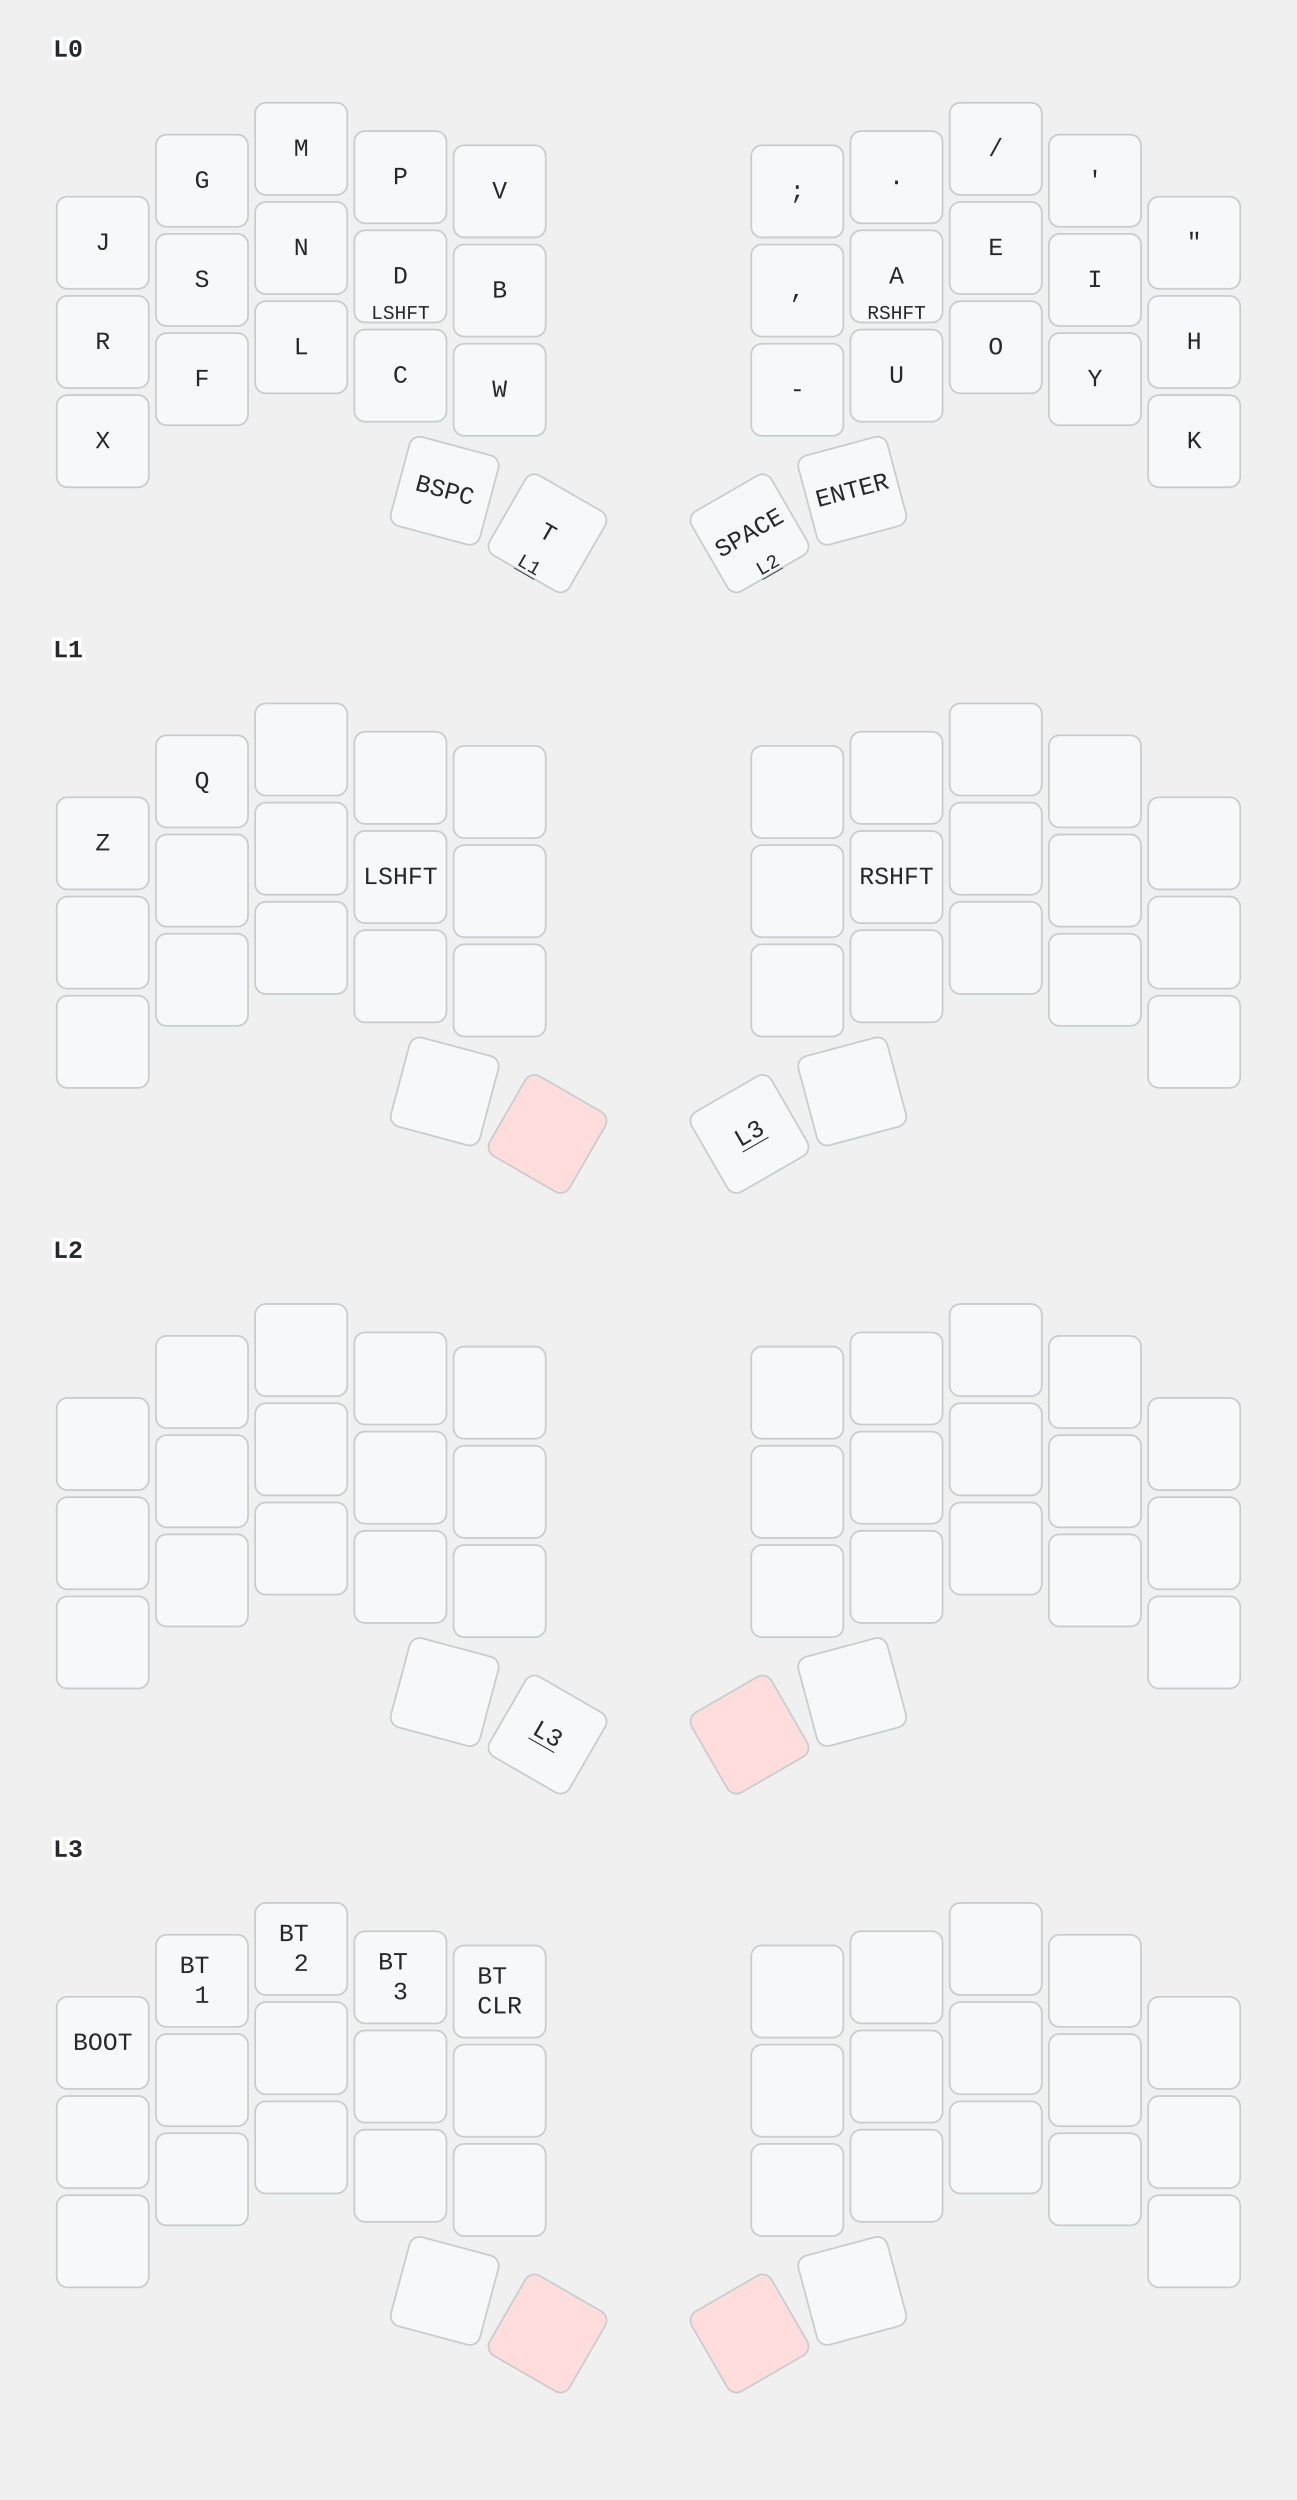
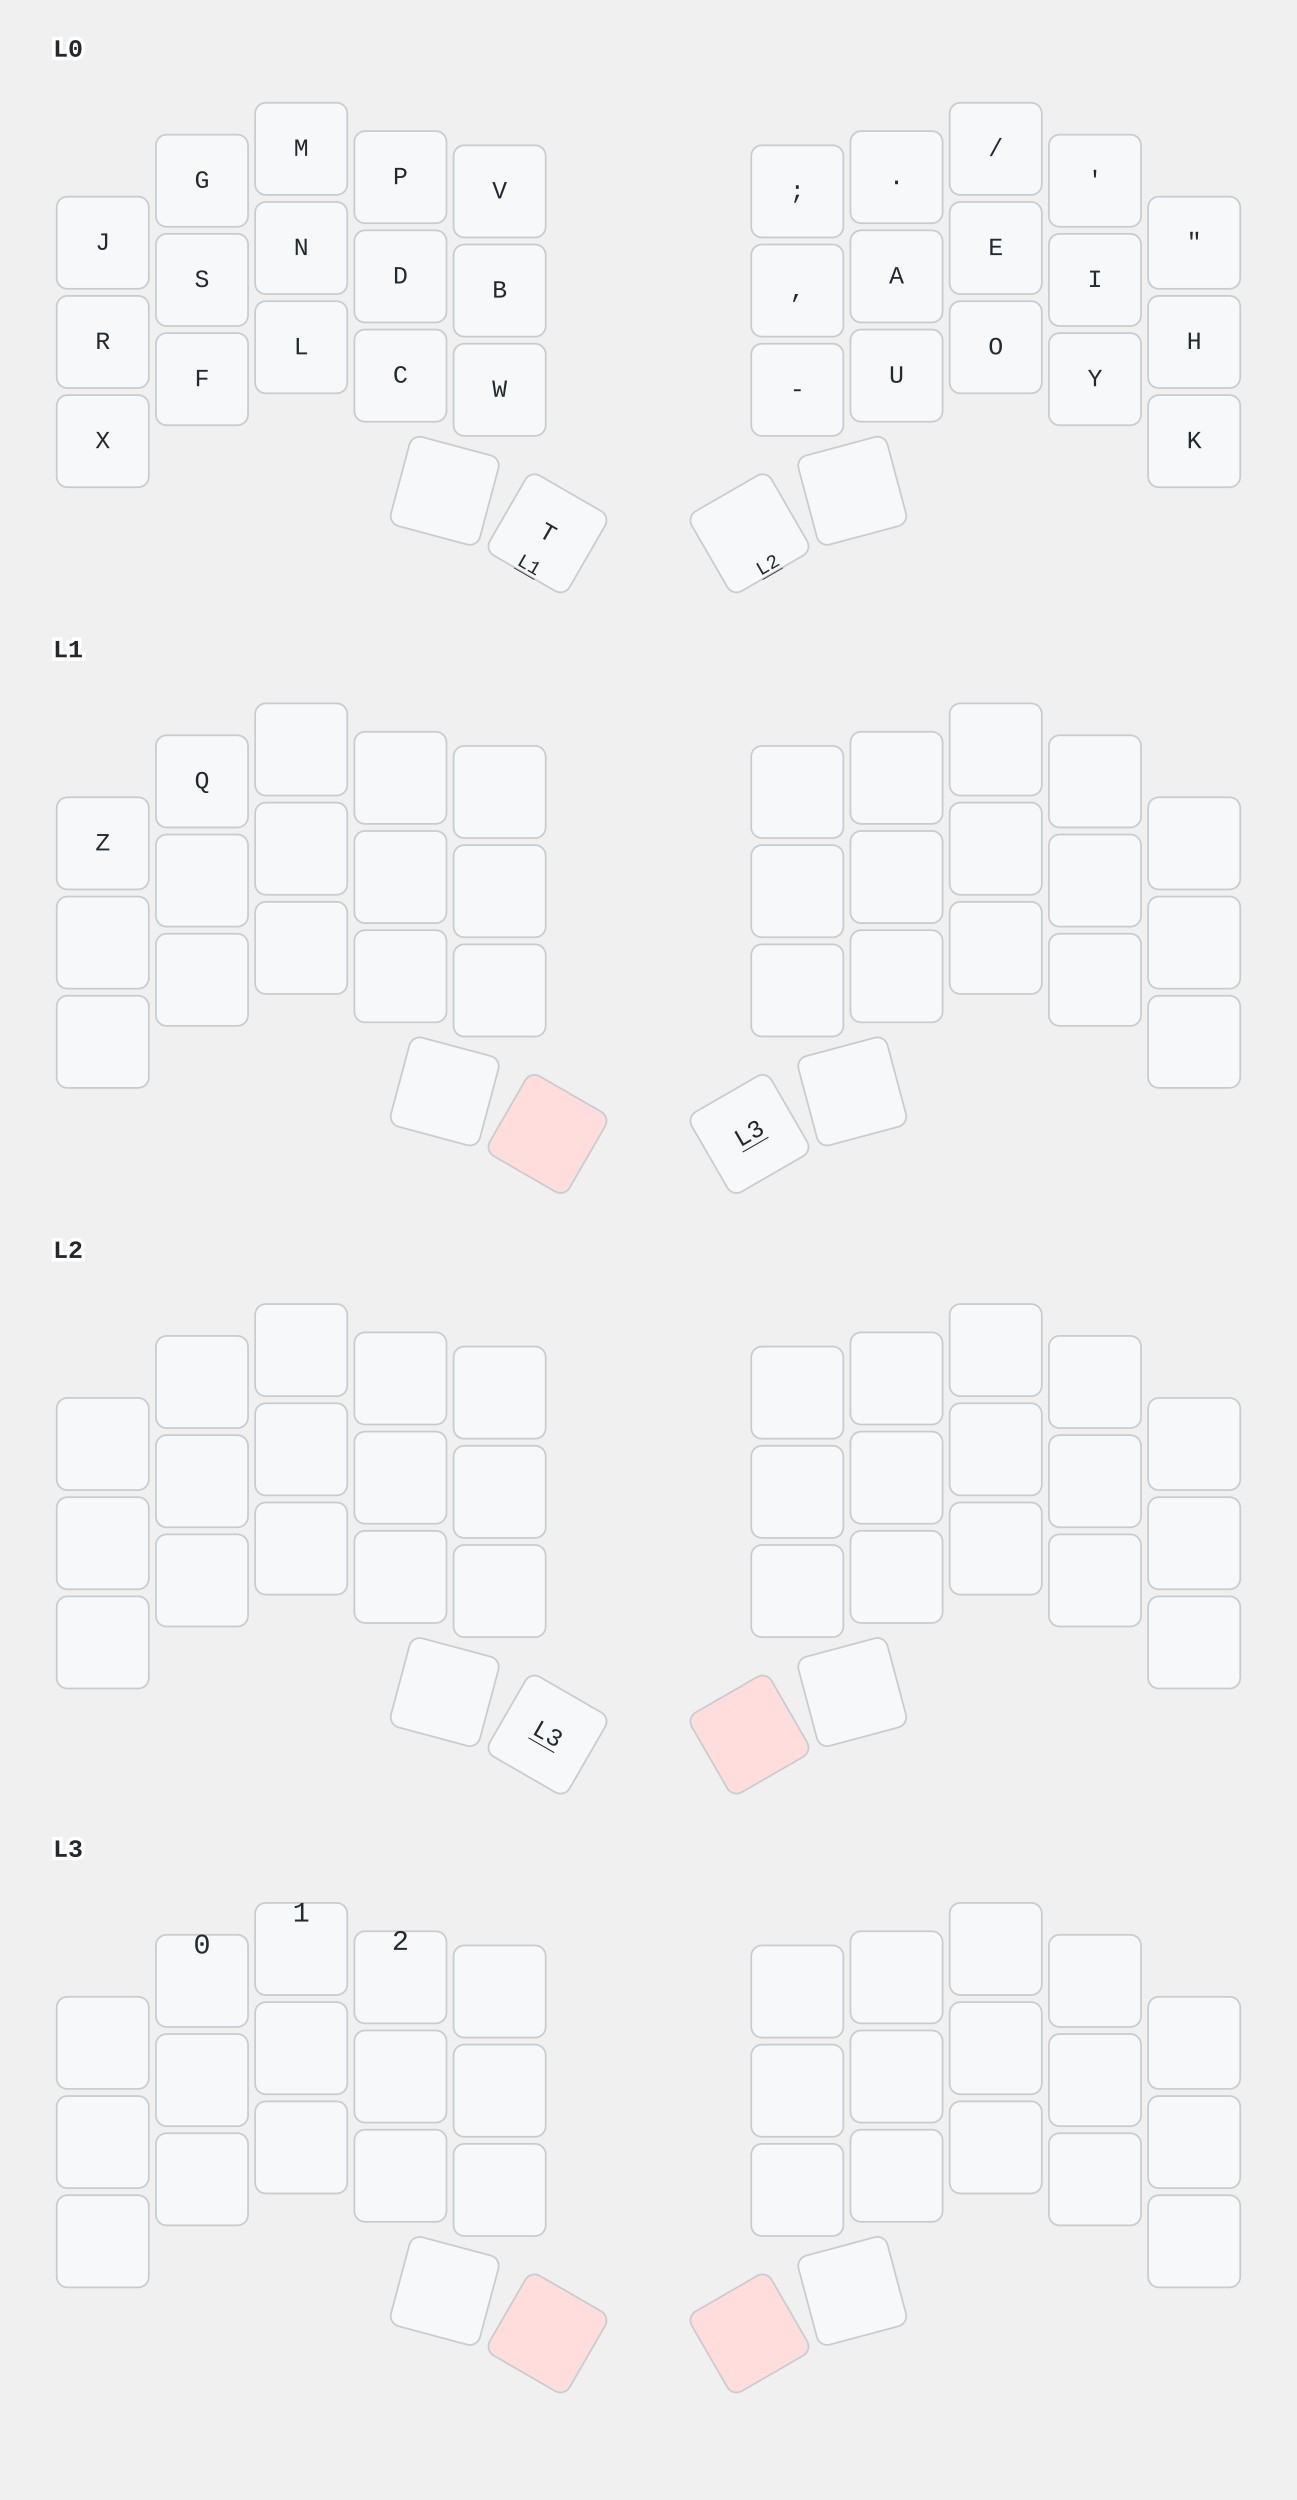
- <svg xmlns="http://www.w3.org/2000/svg" width="732" height="1411" viewBox="0 0 732 1411" class="keymap">
-   <style>/* inherit to force styles through use tags */
+ <svg xmlns="http://www.w3.org/2000/svg" xmlns:xlink="http://www.w3.org/1999/xlink" width="732" height="1411" viewBox="0 0 732 1411" class="keymap">
+   <defs>/* start glyphs */
+ <svg id="mdi:apple-keyboard-shift">
+       <svg id="mdi-apple-keyboard-shift" viewBox="0 0 24 24">
+         <path d="M15,18V12H17.17L12,6.83L6.83,12H9V18H15M12,4L22,14H17V20H7V14H2L12,4Z" />
+       </svg>
+     </svg>
+     <svg id="mdi:backspace-outline">
+       <svg id="mdi-backspace-outline" viewBox="0 0 24 24">
+         <path d="M19,15.59L17.59,17L14,13.41L10.41,17L9,15.59L12.59,12L9,8.41L10.41,7L14,10.59L17.59,7L19,8.41L15.41,12L19,15.59M22,3A2,2 0 0,1 24,5V19A2,2 0 0,1 22,21H7C6.31,21 5.77,20.64 5.41,20.11L0,12L5.41,3.88C5.77,3.35 6.31,3 7,3H22M22,5H7L2.28,12L7,19H22V5Z" />
+       </svg>
+     </svg>
+     <svg id="mdi:bluetooth">
+       <svg id="mdi-bluetooth" viewBox="0 0 24 24">
+         <path d="M14.88,16.29L13,18.17V14.41M13,5.83L14.88,7.71L13,9.58M17.71,7.71L12,2H11V9.58L6.41,5L5,6.41L10.59,12L5,17.58L6.41,19L11,14.41V22H12L17.71,16.29L13.41,12L17.71,7.71Z" />
+       </svg>
+     </svg>
+     <svg id="mdi:close">
+       <svg id="mdi-close" viewBox="0 0 24 24">
+         <path d="M19,6.41L17.59,5L12,10.59L6.41,5L5,6.41L10.59,12L5,17.59L6.41,19L12,13.41L17.59,19L19,17.59L13.41,12L19,6.41Z" />
+       </svg>
+     </svg>
+     <svg id="mdi:flash">
+       <svg id="mdi-flash" viewBox="0 0 24 24">
+         <path d="M7,2V13H10V22L17,10H13L17,2H7Z" />
+       </svg>
+     </svg>
+     <svg id="mdi:keyboard-return">
+       <svg id="mdi-keyboard-return" viewBox="0 0 24 24">
+         <path d="M19,7V11H5.83L9.41,7.41L8,6L2,12L8,18L9.41,16.58L5.83,13H21V7H19Z" />
+       </svg>
+     </svg>
+     <svg id="mdi:keyboard-space">
+       <svg id="mdi-keyboard-space" viewBox="0 0 24 24">
+         <path d="M3 15H5V19H19V15H21V19C21 20.1 20.1 21 19 21H5C3.9 21 3 20.1 3 19V15Z" />
+       </svg>
+     </svg>
+   </defs>/* end glyphs */
+ <style>/* inherit to force styles through use tags */
svg path {
    fill: inherit;
}

/* font and background color specifications */
svg.keymap {
    font-family: SFMono-Regular,Consolas,Liberation Mono,Menlo,monospace;
    font-size: 14px;
    font-kerning: normal;
    text-rendering: optimizeLegibility;
    fill: #24292e;
}

/* default key styling */
rect.key {
    fill: #f6f8fa;
}

rect.key, rect.combo {
    stroke: #c9cccf;
    stroke-width: 1;
}

/* default key side styling, only used is draw_key_sides is set */
rect.side {
    filter: brightness(90%);
}

/* color accent for combo boxes */
rect.combo, rect.combo-separate {
    fill: #cdf;
}

/* color accent for held keys */
rect.held, rect.combo.held {
    fill: #fdd;
}

/* color accent for ghost (optional) keys */
rect.ghost, rect.combo.ghost {
    stroke-dasharray: 4, 4;
    stroke-width: 2;
}

text {
    text-anchor: middle;
    dominant-baseline: middle;
}

/* styling for layer labels */
text.label {
    font-weight: bold;
    text-anchor: start;
    stroke: white;
    stroke-width: 4;
    paint-order: stroke;
}

/* styling for optional footer */
text.footer {
    text-anchor: end;
    dominant-baseline: auto;
    stroke: white;
    stroke-width: 4;
    paint-order: stroke;
}

/* styling for combo tap, and key hold/shifted label text */
text.combo, text.hold, text.shifted {
    font-size: 11px;
}

text.hold {
    text-anchor: middle;
    dominant-baseline: auto;
}

text.shifted {
    text-anchor: middle;
    dominant-baseline: hanging;
}

text.layer-activator {
    text-decoration: underline;
}

/* styling for hold/shifted label text in combo box */
text.combo.hold, text.combo.shifted {
    font-size: 8px;
}

/* lighter symbol for transparent keys */
text.trans {
    fill: #7b7e81;
}

/* styling for combo dendrons */
path.combo {
    stroke-width: 1;
    stroke: gray;
    fill: none;
}

/* Start Tabler Icons Cleanup */
/* cannot use height/width with glyphs */
.icon-tabler &gt; path {
    fill: inherit;
    stroke: inherit;
    stroke-width: 2;
}
/* hide tabler's default box */
.icon-tabler &gt; path[stroke="none"][fill="none"] {
    visibility: hidden;
}
/* End Tabler Icons Cleanup */

@media (prefers-color-scheme: dark) {
svg.keymap { fill: #d1d6db; }
rect.key { fill: #3f4750; }
rect.key, rect.combo { stroke: #60666c; }
rect.combo, rect.combo-separate { fill: #1f3d7a; }
rect.held, rect.combo.held { fill: #854747; }
text.label, text.footer { stroke: black; }
text.trans { fill: #7e8184; }
path.combo { stroke: #7f7f7f; }

- }</style>
+ }
+ .sym_sub_text.tap {
+   translate: -5px 2px;
+   font-size: 20px;
+ }
+ .sym_sub_text.shifted {
+   translate: 10px 13px;
+   font-size: 16px;
+   opacity: 1.0;
+ }
+ </style>
  <g transform="translate(30, 0)" class="layer-L0">
    <text x="0" y="28" class="label" id="L0">L0</text>
    <g transform="translate(0, 56)">
      <g transform="translate(28, 81)" class="key keypos-0">
        <rect rx="6" ry="6" x="-26" y="-26" width="52" height="52" class="key" />
        <text x="0" y="0" class="key tap">J</text>
      </g>
      <g transform="translate(84, 46)" class="key keypos-1">
        <rect rx="6" ry="6" x="-26" y="-26" width="52" height="52" class="key" />
        <text x="0" y="0" class="key tap">G</text>
      </g>
      <g transform="translate(140, 28)" class="key keypos-2">
        <rect rx="6" ry="6" x="-26" y="-26" width="52" height="52" class="key" />
        <text x="0" y="0" class="key tap">M</text>
      </g>
      <g transform="translate(196, 44)" class="key keypos-3">
        <rect rx="6" ry="6" x="-26" y="-26" width="52" height="52" class="key" />
        <text x="0" y="0" class="key tap">P</text>
      </g>
      <g transform="translate(252, 52)" class="key keypos-4">
        <rect rx="6" ry="6" x="-26" y="-26" width="52" height="52" class="key" />
        <text x="0" y="0" class="key tap">V</text>
      </g>
      <g transform="translate(420, 52)" class="key keypos-5">
        <rect rx="6" ry="6" x="-26" y="-26" width="52" height="52" class="key" />
        <text x="0" y="0" class="key tap">;</text>
      </g>
      <g transform="translate(476, 44)" class="key keypos-6">
        <rect rx="6" ry="6" x="-26" y="-26" width="52" height="52" class="key" />
        <text x="0" y="0" class="key tap">.</text>
      </g>
      <g transform="translate(532, 28)" class="key keypos-7">
        <rect rx="6" ry="6" x="-26" y="-26" width="52" height="52" class="key" />
        <text x="0" y="0" class="key tap">/</text>
      </g>
      <g transform="translate(588, 46)" class="key keypos-8">
        <rect rx="6" ry="6" x="-26" y="-26" width="52" height="52" class="key" />
        <text x="0" y="0" class="key tap">'</text>
      </g>
      <g transform="translate(644, 81)" class="key keypos-9">
        <rect rx="6" ry="6" x="-26" y="-26" width="52" height="52" class="key" />
        <text x="0" y="0" class="key tap">"</text>
      </g>
      <g transform="translate(28, 137)" class="key keypos-10">
        <rect rx="6" ry="6" x="-26" y="-26" width="52" height="52" class="key" />
        <text x="0" y="0" class="key tap">R</text>
      </g>
      <g transform="translate(84, 102)" class="key keypos-11">
        <rect rx="6" ry="6" x="-26" y="-26" width="52" height="52" class="key" />
        <text x="0" y="0" class="key tap">S</text>
      </g>
      <g transform="translate(140, 84)" class="key keypos-12">
        <rect rx="6" ry="6" x="-26" y="-26" width="52" height="52" class="key" />
        <text x="0" y="0" class="key tap">N</text>
      </g>
      <g transform="translate(196, 100)" class="key keypos-13">
        <rect rx="6" ry="6" x="-26" y="-26" width="52" height="52" class="key" />
        <text x="0" y="0" class="key tap">D</text>
-         <text x="0" y="24" class="key hold">LSHFT</text>
+         <use href="#mdi:apple-keyboard-shift" xlink:href="#mdi:apple-keyboard-shift" x="-8" y="9" height="15" width="15.0" class="key hold glyph mdi:apple-keyboard-shift" />
      </g>
      <g transform="translate(252, 108)" class="key keypos-14">
        <rect rx="6" ry="6" x="-26" y="-26" width="52" height="52" class="key" />
        <text x="0" y="0" class="key tap">B</text>
      </g>
      <g transform="translate(420, 108)" class="key keypos-15">
        <rect rx="6" ry="6" x="-26" y="-26" width="52" height="52" class="key" />
        <text x="0" y="0" class="key tap">,</text>
      </g>
      <g transform="translate(476, 100)" class="key keypos-16">
        <rect rx="6" ry="6" x="-26" y="-26" width="52" height="52" class="key" />
        <text x="0" y="0" class="key tap">A</text>
-         <text x="0" y="24" class="key hold">RSHFT</text>
+         <use href="#mdi:apple-keyboard-shift" xlink:href="#mdi:apple-keyboard-shift" x="-8" y="9" height="15" width="15.0" class="key hold glyph mdi:apple-keyboard-shift" />
      </g>
      <g transform="translate(532, 84)" class="key keypos-17">
        <rect rx="6" ry="6" x="-26" y="-26" width="52" height="52" class="key" />
        <text x="0" y="0" class="key tap">E</text>
      </g>
      <g transform="translate(588, 102)" class="key keypos-18">
        <rect rx="6" ry="6" x="-26" y="-26" width="52" height="52" class="key" />
        <text x="0" y="0" class="key tap">I</text>
      </g>
      <g transform="translate(644, 137)" class="key keypos-19">
        <rect rx="6" ry="6" x="-26" y="-26" width="52" height="52" class="key" />
        <text x="0" y="0" class="key tap">H</text>
      </g>
      <g transform="translate(28, 193)" class="key keypos-20">
        <rect rx="6" ry="6" x="-26" y="-26" width="52" height="52" class="key" />
        <text x="0" y="0" class="key tap">X</text>
      </g>
      <g transform="translate(84, 158)" class="key keypos-21">
        <rect rx="6" ry="6" x="-26" y="-26" width="52" height="52" class="key" />
        <text x="0" y="0" class="key tap">F</text>
      </g>
      <g transform="translate(140, 140)" class="key keypos-22">
        <rect rx="6" ry="6" x="-26" y="-26" width="52" height="52" class="key" />
        <text x="0" y="0" class="key tap">L</text>
      </g>
      <g transform="translate(196, 156)" class="key keypos-23">
        <rect rx="6" ry="6" x="-26" y="-26" width="52" height="52" class="key" />
        <text x="0" y="0" class="key tap">C</text>
      </g>
      <g transform="translate(252, 164)" class="key keypos-24">
        <rect rx="6" ry="6" x="-26" y="-26" width="52" height="52" class="key" />
        <text x="0" y="0" class="key tap">W</text>
      </g>
      <g transform="translate(420, 164)" class="key keypos-25">
        <rect rx="6" ry="6" x="-26" y="-26" width="52" height="52" class="key" />
        <text x="0" y="0" class="key tap">-</text>
      </g>
      <g transform="translate(476, 156)" class="key keypos-26">
        <rect rx="6" ry="6" x="-26" y="-26" width="52" height="52" class="key" />
        <text x="0" y="0" class="key tap">U</text>
      </g>
      <g transform="translate(532, 140)" class="key keypos-27">
        <rect rx="6" ry="6" x="-26" y="-26" width="52" height="52" class="key" />
        <text x="0" y="0" class="key tap">O</text>
      </g>
      <g transform="translate(588, 158)" class="key keypos-28">
        <rect rx="6" ry="6" x="-26" y="-26" width="52" height="52" class="key" />
        <text x="0" y="0" class="key tap">Y</text>
      </g>
      <g transform="translate(644, 193)" class="key keypos-29">
        <rect rx="6" ry="6" x="-26" y="-26" width="52" height="52" class="key" />
        <text x="0" y="0" class="key tap">K</text>
      </g>
      <g transform="translate(221, 221) rotate(15.0)" class="key keypos-30">
        <rect rx="6" ry="6" x="-26" y="-26" width="52" height="52" class="key" />
-         <text x="0" y="0" class="key tap">BSPC</text>
+         <use href="#mdi:backspace-outline" xlink:href="#mdi:backspace-outline" x="-9" y="-9" height="18" width="18.0" class="key tap glyph mdi:backspace-outline" />
      </g>
      <g transform="translate(279, 245) rotate(30.0)" class="key keypos-31">
        <rect rx="6" ry="6" x="-26" y="-26" width="52" height="52" class="key" />
        <text x="0" y="0" class="key tap">T</text>
        <a href="#L1">
          <text x="0" y="24" class="key hold layer-activator">L1</text>
        </a>
      </g>
      <g transform="translate(393, 245) rotate(-30.0)" class="key keypos-32">
        <rect rx="6" ry="6" x="-26" y="-26" width="52" height="52" class="key" />
-         <text x="0" y="0" class="key tap">SPACE</text>
+         <use href="#mdi:keyboard-space" xlink:href="#mdi:keyboard-space" x="-9" y="-9" height="18" width="18.0" class="key tap glyph mdi:keyboard-space" />
        <a href="#L2">
          <text x="0" y="24" class="key hold layer-activator">L2</text>
        </a>
      </g>
      <g transform="translate(451, 221) rotate(-15.0)" class="key keypos-33">
        <rect rx="6" ry="6" x="-26" y="-26" width="52" height="52" class="key" />
-         <text x="0" y="0" class="key tap">ENTER</text>
+         <use href="#mdi:keyboard-return" xlink:href="#mdi:keyboard-return" x="-9" y="-9" height="18" width="18.0" class="key tap glyph mdi:keyboard-return" />
      </g>
    </g>
  </g>
  <g transform="translate(30, 339)" class="layer-L1">
    <text x="0" y="28" class="label" id="L1">L1</text>
    <g transform="translate(0, 56)">
      <g transform="translate(28, 81)" class="key keypos-0">
        <rect rx="6" ry="6" x="-26" y="-26" width="52" height="52" class="key" />
        <text x="0" y="0" class="key tap">Z</text>
      </g>
      <g transform="translate(84, 46)" class="key keypos-1">
        <rect rx="6" ry="6" x="-26" y="-26" width="52" height="52" class="key" />
        <text x="0" y="0" class="key tap">Q</text>
      </g>
      <g transform="translate(140, 28)" class="key keypos-2">
        <rect rx="6" ry="6" x="-26" y="-26" width="52" height="52" class="key" />
      </g>
      <g transform="translate(196, 44)" class="key keypos-3">
        <rect rx="6" ry="6" x="-26" y="-26" width="52" height="52" class="key" />
      </g>
      <g transform="translate(252, 52)" class="key keypos-4">
        <rect rx="6" ry="6" x="-26" y="-26" width="52" height="52" class="key" />
      </g>
      <g transform="translate(420, 52)" class="key keypos-5">
        <rect rx="6" ry="6" x="-26" y="-26" width="52" height="52" class="key" />
      </g>
      <g transform="translate(476, 44)" class="key keypos-6">
        <rect rx="6" ry="6" x="-26" y="-26" width="52" height="52" class="key" />
      </g>
      <g transform="translate(532, 28)" class="key keypos-7">
        <rect rx="6" ry="6" x="-26" y="-26" width="52" height="52" class="key" />
      </g>
      <g transform="translate(588, 46)" class="key keypos-8">
        <rect rx="6" ry="6" x="-26" y="-26" width="52" height="52" class="key" />
      </g>
      <g transform="translate(644, 81)" class="key keypos-9">
        <rect rx="6" ry="6" x="-26" y="-26" width="52" height="52" class="key" />
      </g>
      <g transform="translate(28, 137)" class="key keypos-10">
        <rect rx="6" ry="6" x="-26" y="-26" width="52" height="52" class="key" />
      </g>
      <g transform="translate(84, 102)" class="key keypos-11">
        <rect rx="6" ry="6" x="-26" y="-26" width="52" height="52" class="key" />
      </g>
      <g transform="translate(140, 84)" class="key keypos-12">
        <rect rx="6" ry="6" x="-26" y="-26" width="52" height="52" class="key" />
      </g>
      <g transform="translate(196, 100)" class="key keypos-13">
        <rect rx="6" ry="6" x="-26" y="-26" width="52" height="52" class="key" />
-         <text x="0" y="0" class="key tap">LSHFT</text>
+         <use href="#mdi:apple-keyboard-shift" xlink:href="#mdi:apple-keyboard-shift" x="-9" y="-9" height="18" width="18.0" class="key tap glyph mdi:apple-keyboard-shift" />
      </g>
      <g transform="translate(252, 108)" class="key keypos-14">
        <rect rx="6" ry="6" x="-26" y="-26" width="52" height="52" class="key" />
      </g>
      <g transform="translate(420, 108)" class="key keypos-15">
        <rect rx="6" ry="6" x="-26" y="-26" width="52" height="52" class="key" />
      </g>
      <g transform="translate(476, 100)" class="key keypos-16">
        <rect rx="6" ry="6" x="-26" y="-26" width="52" height="52" class="key" />
-         <text x="0" y="0" class="key tap">RSHFT</text>
+         <use href="#mdi:apple-keyboard-shift" xlink:href="#mdi:apple-keyboard-shift" x="-9" y="-9" height="18" width="18.0" class="key tap glyph mdi:apple-keyboard-shift" />
      </g>
      <g transform="translate(532, 84)" class="key keypos-17">
        <rect rx="6" ry="6" x="-26" y="-26" width="52" height="52" class="key" />
      </g>
      <g transform="translate(588, 102)" class="key keypos-18">
        <rect rx="6" ry="6" x="-26" y="-26" width="52" height="52" class="key" />
      </g>
      <g transform="translate(644, 137)" class="key keypos-19">
        <rect rx="6" ry="6" x="-26" y="-26" width="52" height="52" class="key" />
      </g>
      <g transform="translate(28, 193)" class="key keypos-20">
        <rect rx="6" ry="6" x="-26" y="-26" width="52" height="52" class="key" />
      </g>
      <g transform="translate(84, 158)" class="key keypos-21">
        <rect rx="6" ry="6" x="-26" y="-26" width="52" height="52" class="key" />
      </g>
      <g transform="translate(140, 140)" class="key keypos-22">
        <rect rx="6" ry="6" x="-26" y="-26" width="52" height="52" class="key" />
      </g>
      <g transform="translate(196, 156)" class="key keypos-23">
        <rect rx="6" ry="6" x="-26" y="-26" width="52" height="52" class="key" />
      </g>
      <g transform="translate(252, 164)" class="key keypos-24">
        <rect rx="6" ry="6" x="-26" y="-26" width="52" height="52" class="key" />
      </g>
      <g transform="translate(420, 164)" class="key keypos-25">
        <rect rx="6" ry="6" x="-26" y="-26" width="52" height="52" class="key" />
      </g>
      <g transform="translate(476, 156)" class="key keypos-26">
        <rect rx="6" ry="6" x="-26" y="-26" width="52" height="52" class="key" />
      </g>
      <g transform="translate(532, 140)" class="key keypos-27">
        <rect rx="6" ry="6" x="-26" y="-26" width="52" height="52" class="key" />
      </g>
      <g transform="translate(588, 158)" class="key keypos-28">
        <rect rx="6" ry="6" x="-26" y="-26" width="52" height="52" class="key" />
      </g>
      <g transform="translate(644, 193)" class="key keypos-29">
        <rect rx="6" ry="6" x="-26" y="-26" width="52" height="52" class="key" />
      </g>
      <g transform="translate(221, 221) rotate(15.0)" class="key keypos-30">
        <rect rx="6" ry="6" x="-26" y="-26" width="52" height="52" class="key" />
      </g>
      <g transform="translate(279, 245) rotate(30.0)" class="key held keypos-31">
        <rect rx="6" ry="6" x="-26" y="-26" width="52" height="52" class="key held" />
      </g>
      <g transform="translate(393, 245) rotate(-30.0)" class="key keypos-32">
        <rect rx="6" ry="6" x="-26" y="-26" width="52" height="52" class="key" />
        <a href="#L3">
          <text x="0" y="0" class="key tap layer-activator">L3</text>
        </a>
      </g>
      <g transform="translate(451, 221) rotate(-15.0)" class="key keypos-33">
        <rect rx="6" ry="6" x="-26" y="-26" width="52" height="52" class="key" />
      </g>
    </g>
  </g>
  <g transform="translate(30, 678)" class="layer-L2">
    <text x="0" y="28" class="label" id="L2">L2</text>
    <g transform="translate(0, 56)">
      <g transform="translate(28, 81)" class="key keypos-0">
        <rect rx="6" ry="6" x="-26" y="-26" width="52" height="52" class="key" />
      </g>
      <g transform="translate(84, 46)" class="key keypos-1">
        <rect rx="6" ry="6" x="-26" y="-26" width="52" height="52" class="key" />
      </g>
      <g transform="translate(140, 28)" class="key keypos-2">
        <rect rx="6" ry="6" x="-26" y="-26" width="52" height="52" class="key" />
      </g>
      <g transform="translate(196, 44)" class="key keypos-3">
        <rect rx="6" ry="6" x="-26" y="-26" width="52" height="52" class="key" />
      </g>
      <g transform="translate(252, 52)" class="key keypos-4">
        <rect rx="6" ry="6" x="-26" y="-26" width="52" height="52" class="key" />
      </g>
      <g transform="translate(420, 52)" class="key keypos-5">
        <rect rx="6" ry="6" x="-26" y="-26" width="52" height="52" class="key" />
      </g>
      <g transform="translate(476, 44)" class="key keypos-6">
        <rect rx="6" ry="6" x="-26" y="-26" width="52" height="52" class="key" />
      </g>
      <g transform="translate(532, 28)" class="key keypos-7">
        <rect rx="6" ry="6" x="-26" y="-26" width="52" height="52" class="key" />
      </g>
      <g transform="translate(588, 46)" class="key keypos-8">
        <rect rx="6" ry="6" x="-26" y="-26" width="52" height="52" class="key" />
      </g>
      <g transform="translate(644, 81)" class="key keypos-9">
        <rect rx="6" ry="6" x="-26" y="-26" width="52" height="52" class="key" />
      </g>
      <g transform="translate(28, 137)" class="key keypos-10">
        <rect rx="6" ry="6" x="-26" y="-26" width="52" height="52" class="key" />
      </g>
      <g transform="translate(84, 102)" class="key keypos-11">
        <rect rx="6" ry="6" x="-26" y="-26" width="52" height="52" class="key" />
      </g>
      <g transform="translate(140, 84)" class="key keypos-12">
        <rect rx="6" ry="6" x="-26" y="-26" width="52" height="52" class="key" />
      </g>
      <g transform="translate(196, 100)" class="key keypos-13">
        <rect rx="6" ry="6" x="-26" y="-26" width="52" height="52" class="key" />
      </g>
      <g transform="translate(252, 108)" class="key keypos-14">
        <rect rx="6" ry="6" x="-26" y="-26" width="52" height="52" class="key" />
      </g>
      <g transform="translate(420, 108)" class="key keypos-15">
        <rect rx="6" ry="6" x="-26" y="-26" width="52" height="52" class="key" />
      </g>
      <g transform="translate(476, 100)" class="key keypos-16">
        <rect rx="6" ry="6" x="-26" y="-26" width="52" height="52" class="key" />
      </g>
      <g transform="translate(532, 84)" class="key keypos-17">
        <rect rx="6" ry="6" x="-26" y="-26" width="52" height="52" class="key" />
      </g>
      <g transform="translate(588, 102)" class="key keypos-18">
        <rect rx="6" ry="6" x="-26" y="-26" width="52" height="52" class="key" />
      </g>
      <g transform="translate(644, 137)" class="key keypos-19">
        <rect rx="6" ry="6" x="-26" y="-26" width="52" height="52" class="key" />
      </g>
      <g transform="translate(28, 193)" class="key keypos-20">
        <rect rx="6" ry="6" x="-26" y="-26" width="52" height="52" class="key" />
      </g>
      <g transform="translate(84, 158)" class="key keypos-21">
        <rect rx="6" ry="6" x="-26" y="-26" width="52" height="52" class="key" />
      </g>
      <g transform="translate(140, 140)" class="key keypos-22">
        <rect rx="6" ry="6" x="-26" y="-26" width="52" height="52" class="key" />
      </g>
      <g transform="translate(196, 156)" class="key keypos-23">
        <rect rx="6" ry="6" x="-26" y="-26" width="52" height="52" class="key" />
      </g>
      <g transform="translate(252, 164)" class="key keypos-24">
        <rect rx="6" ry="6" x="-26" y="-26" width="52" height="52" class="key" />
      </g>
      <g transform="translate(420, 164)" class="key keypos-25">
        <rect rx="6" ry="6" x="-26" y="-26" width="52" height="52" class="key" />
      </g>
      <g transform="translate(476, 156)" class="key keypos-26">
        <rect rx="6" ry="6" x="-26" y="-26" width="52" height="52" class="key" />
      </g>
      <g transform="translate(532, 140)" class="key keypos-27">
        <rect rx="6" ry="6" x="-26" y="-26" width="52" height="52" class="key" />
      </g>
      <g transform="translate(588, 158)" class="key keypos-28">
        <rect rx="6" ry="6" x="-26" y="-26" width="52" height="52" class="key" />
      </g>
      <g transform="translate(644, 193)" class="key keypos-29">
        <rect rx="6" ry="6" x="-26" y="-26" width="52" height="52" class="key" />
      </g>
      <g transform="translate(221, 221) rotate(15.0)" class="key keypos-30">
        <rect rx="6" ry="6" x="-26" y="-26" width="52" height="52" class="key" />
      </g>
      <g transform="translate(279, 245) rotate(30.0)" class="key keypos-31">
        <rect rx="6" ry="6" x="-26" y="-26" width="52" height="52" class="key" />
        <a href="#L3">
          <text x="0" y="0" class="key tap layer-activator">L3</text>
        </a>
      </g>
      <g transform="translate(393, 245) rotate(-30.0)" class="key held keypos-32">
        <rect rx="6" ry="6" x="-26" y="-26" width="52" height="52" class="key held" />
      </g>
      <g transform="translate(451, 221) rotate(-15.0)" class="key keypos-33">
        <rect rx="6" ry="6" x="-26" y="-26" width="52" height="52" class="key" />
      </g>
    </g>
  </g>
  <g transform="translate(30, 1016)" class="layer-L3">
    <text x="0" y="28" class="label" id="L3">L3</text>
    <g transform="translate(0, 56)">
      <g transform="translate(28, 81)" class="key keypos-0">
        <rect rx="6" ry="6" x="-26" y="-26" width="52" height="52" class="key" />
-         <text x="0" y="0" class="key tap">BOOT</text>
-       </g>
-       <g transform="translate(84, 46)" class="key keypos-1">
-         <rect rx="6" ry="6" x="-26" y="-26" width="52" height="52" class="key" />
-         <text x="0" y="0" class="key tap">
-           <tspan x="0" dy="-0.6em">BT</tspan>
-           <tspan x="0" dy="1.2em">1</tspan>
-         </text>
-       </g>
-       <g transform="translate(140, 28)" class="key keypos-2">
-         <rect rx="6" ry="6" x="-26" y="-26" width="52" height="52" class="key" />
-         <text x="0" y="0" class="key tap">
-           <tspan x="0" dy="-0.6em">BT</tspan>
-           <tspan x="0" dy="1.2em">2</tspan>
-         </text>
-       </g>
-       <g transform="translate(196, 44)" class="key keypos-3">
-         <rect rx="6" ry="6" x="-26" y="-26" width="52" height="52" class="key" />
-         <text x="0" y="0" class="key tap">
-           <tspan x="0" dy="-0.6em">BT</tspan>
-           <tspan x="0" dy="1.2em">3</tspan>
-         </text>
-       </g>
-       <g transform="translate(252, 52)" class="key keypos-4">
-         <rect rx="6" ry="6" x="-26" y="-26" width="52" height="52" class="key" />
-         <text x="0" y="0" class="key tap">
-           <tspan x="0" dy="-0.6em">BT</tspan>
-           <tspan x="0" dy="1.2em">CLR</tspan>
-         </text>
+         <use href="#mdi:flash" xlink:href="#mdi:flash" x="-9" y="-9" height="18" width="18.0" class="key tap glyph mdi:flash" />
+       </g>
+       <g transform="translate(84, 46)" class="key sym_sub_text keypos-1">
+         <rect rx="6" ry="6" x="-26" y="-26" width="52" height="52" class="key sym_sub_text" />
+         <use href="#mdi:bluetooth" xlink:href="#mdi:bluetooth" x="-9" y="-9" height="18" width="18.0" class="key sym_sub_text tap glyph mdi:bluetooth" />
+         <text x="0" y="-24" class="key sym_sub_text shifted">0</text>
+       </g>
+       <g transform="translate(140, 28)" class="key sym_sub_text keypos-2">
+         <rect rx="6" ry="6" x="-26" y="-26" width="52" height="52" class="key sym_sub_text" />
+         <use href="#mdi:bluetooth" xlink:href="#mdi:bluetooth" x="-9" y="-9" height="18" width="18.0" class="key sym_sub_text tap glyph mdi:bluetooth" />
+         <text x="0" y="-24" class="key sym_sub_text shifted">1</text>
+       </g>
+       <g transform="translate(196, 44)" class="key sym_sub_text keypos-3">
+         <rect rx="6" ry="6" x="-26" y="-26" width="52" height="52" class="key sym_sub_text" />
+         <use href="#mdi:bluetooth" xlink:href="#mdi:bluetooth" x="-9" y="-9" height="18" width="18.0" class="key sym_sub_text tap glyph mdi:bluetooth" />
+         <text x="0" y="-24" class="key sym_sub_text shifted">2</text>
+       </g>
+       <g transform="translate(252, 52)" class="key sym_sub_text keypos-4">
+         <rect rx="6" ry="6" x="-26" y="-26" width="52" height="52" class="key sym_sub_text" />
+         <use href="#mdi:bluetooth" xlink:href="#mdi:bluetooth" x="-9" y="-9" height="18" width="18.0" class="key sym_sub_text tap glyph mdi:bluetooth" />
+         <use href="#mdi:close" xlink:href="#mdi:close" x="-8" y="-24" height="15" width="15.0" class="key sym_sub_text shifted glyph mdi:close" />
      </g>
      <g transform="translate(420, 52)" class="key keypos-5">
        <rect rx="6" ry="6" x="-26" y="-26" width="52" height="52" class="key" />
      </g>
      <g transform="translate(476, 44)" class="key keypos-6">
        <rect rx="6" ry="6" x="-26" y="-26" width="52" height="52" class="key" />
      </g>
      <g transform="translate(532, 28)" class="key keypos-7">
        <rect rx="6" ry="6" x="-26" y="-26" width="52" height="52" class="key" />
      </g>
      <g transform="translate(588, 46)" class="key keypos-8">
        <rect rx="6" ry="6" x="-26" y="-26" width="52" height="52" class="key" />
      </g>
      <g transform="translate(644, 81)" class="key keypos-9">
        <rect rx="6" ry="6" x="-26" y="-26" width="52" height="52" class="key" />
      </g>
      <g transform="translate(28, 137)" class="key keypos-10">
        <rect rx="6" ry="6" x="-26" y="-26" width="52" height="52" class="key" />
      </g>
      <g transform="translate(84, 102)" class="key keypos-11">
        <rect rx="6" ry="6" x="-26" y="-26" width="52" height="52" class="key" />
      </g>
      <g transform="translate(140, 84)" class="key keypos-12">
        <rect rx="6" ry="6" x="-26" y="-26" width="52" height="52" class="key" />
      </g>
      <g transform="translate(196, 100)" class="key keypos-13">
        <rect rx="6" ry="6" x="-26" y="-26" width="52" height="52" class="key" />
      </g>
      <g transform="translate(252, 108)" class="key keypos-14">
        <rect rx="6" ry="6" x="-26" y="-26" width="52" height="52" class="key" />
      </g>
      <g transform="translate(420, 108)" class="key keypos-15">
        <rect rx="6" ry="6" x="-26" y="-26" width="52" height="52" class="key" />
      </g>
      <g transform="translate(476, 100)" class="key keypos-16">
        <rect rx="6" ry="6" x="-26" y="-26" width="52" height="52" class="key" />
      </g>
      <g transform="translate(532, 84)" class="key keypos-17">
        <rect rx="6" ry="6" x="-26" y="-26" width="52" height="52" class="key" />
      </g>
      <g transform="translate(588, 102)" class="key keypos-18">
        <rect rx="6" ry="6" x="-26" y="-26" width="52" height="52" class="key" />
      </g>
      <g transform="translate(644, 137)" class="key keypos-19">
        <rect rx="6" ry="6" x="-26" y="-26" width="52" height="52" class="key" />
      </g>
      <g transform="translate(28, 193)" class="key keypos-20">
        <rect rx="6" ry="6" x="-26" y="-26" width="52" height="52" class="key" />
      </g>
      <g transform="translate(84, 158)" class="key keypos-21">
        <rect rx="6" ry="6" x="-26" y="-26" width="52" height="52" class="key" />
      </g>
      <g transform="translate(140, 140)" class="key keypos-22">
        <rect rx="6" ry="6" x="-26" y="-26" width="52" height="52" class="key" />
      </g>
      <g transform="translate(196, 156)" class="key keypos-23">
        <rect rx="6" ry="6" x="-26" y="-26" width="52" height="52" class="key" />
      </g>
      <g transform="translate(252, 164)" class="key keypos-24">
        <rect rx="6" ry="6" x="-26" y="-26" width="52" height="52" class="key" />
      </g>
      <g transform="translate(420, 164)" class="key keypos-25">
        <rect rx="6" ry="6" x="-26" y="-26" width="52" height="52" class="key" />
      </g>
      <g transform="translate(476, 156)" class="key keypos-26">
        <rect rx="6" ry="6" x="-26" y="-26" width="52" height="52" class="key" />
      </g>
      <g transform="translate(532, 140)" class="key keypos-27">
        <rect rx="6" ry="6" x="-26" y="-26" width="52" height="52" class="key" />
      </g>
      <g transform="translate(588, 158)" class="key keypos-28">
        <rect rx="6" ry="6" x="-26" y="-26" width="52" height="52" class="key" />
      </g>
      <g transform="translate(644, 193)" class="key keypos-29">
        <rect rx="6" ry="6" x="-26" y="-26" width="52" height="52" class="key" />
      </g>
      <g transform="translate(221, 221) rotate(15.0)" class="key keypos-30">
        <rect rx="6" ry="6" x="-26" y="-26" width="52" height="52" class="key" />
      </g>
      <g transform="translate(279, 245) rotate(30.0)" class="key held keypos-31">
        <rect rx="6" ry="6" x="-26" y="-26" width="52" height="52" class="key held" />
      </g>
      <g transform="translate(393, 245) rotate(-30.0)" class="key held keypos-32">
        <rect rx="6" ry="6" x="-26" y="-26" width="52" height="52" class="key held" />
      </g>
      <g transform="translate(451, 221) rotate(-15.0)" class="key keypos-33">
        <rect rx="6" ry="6" x="-26" y="-26" width="52" height="52" class="key" />
      </g>
    </g>
  </g>
</svg>
